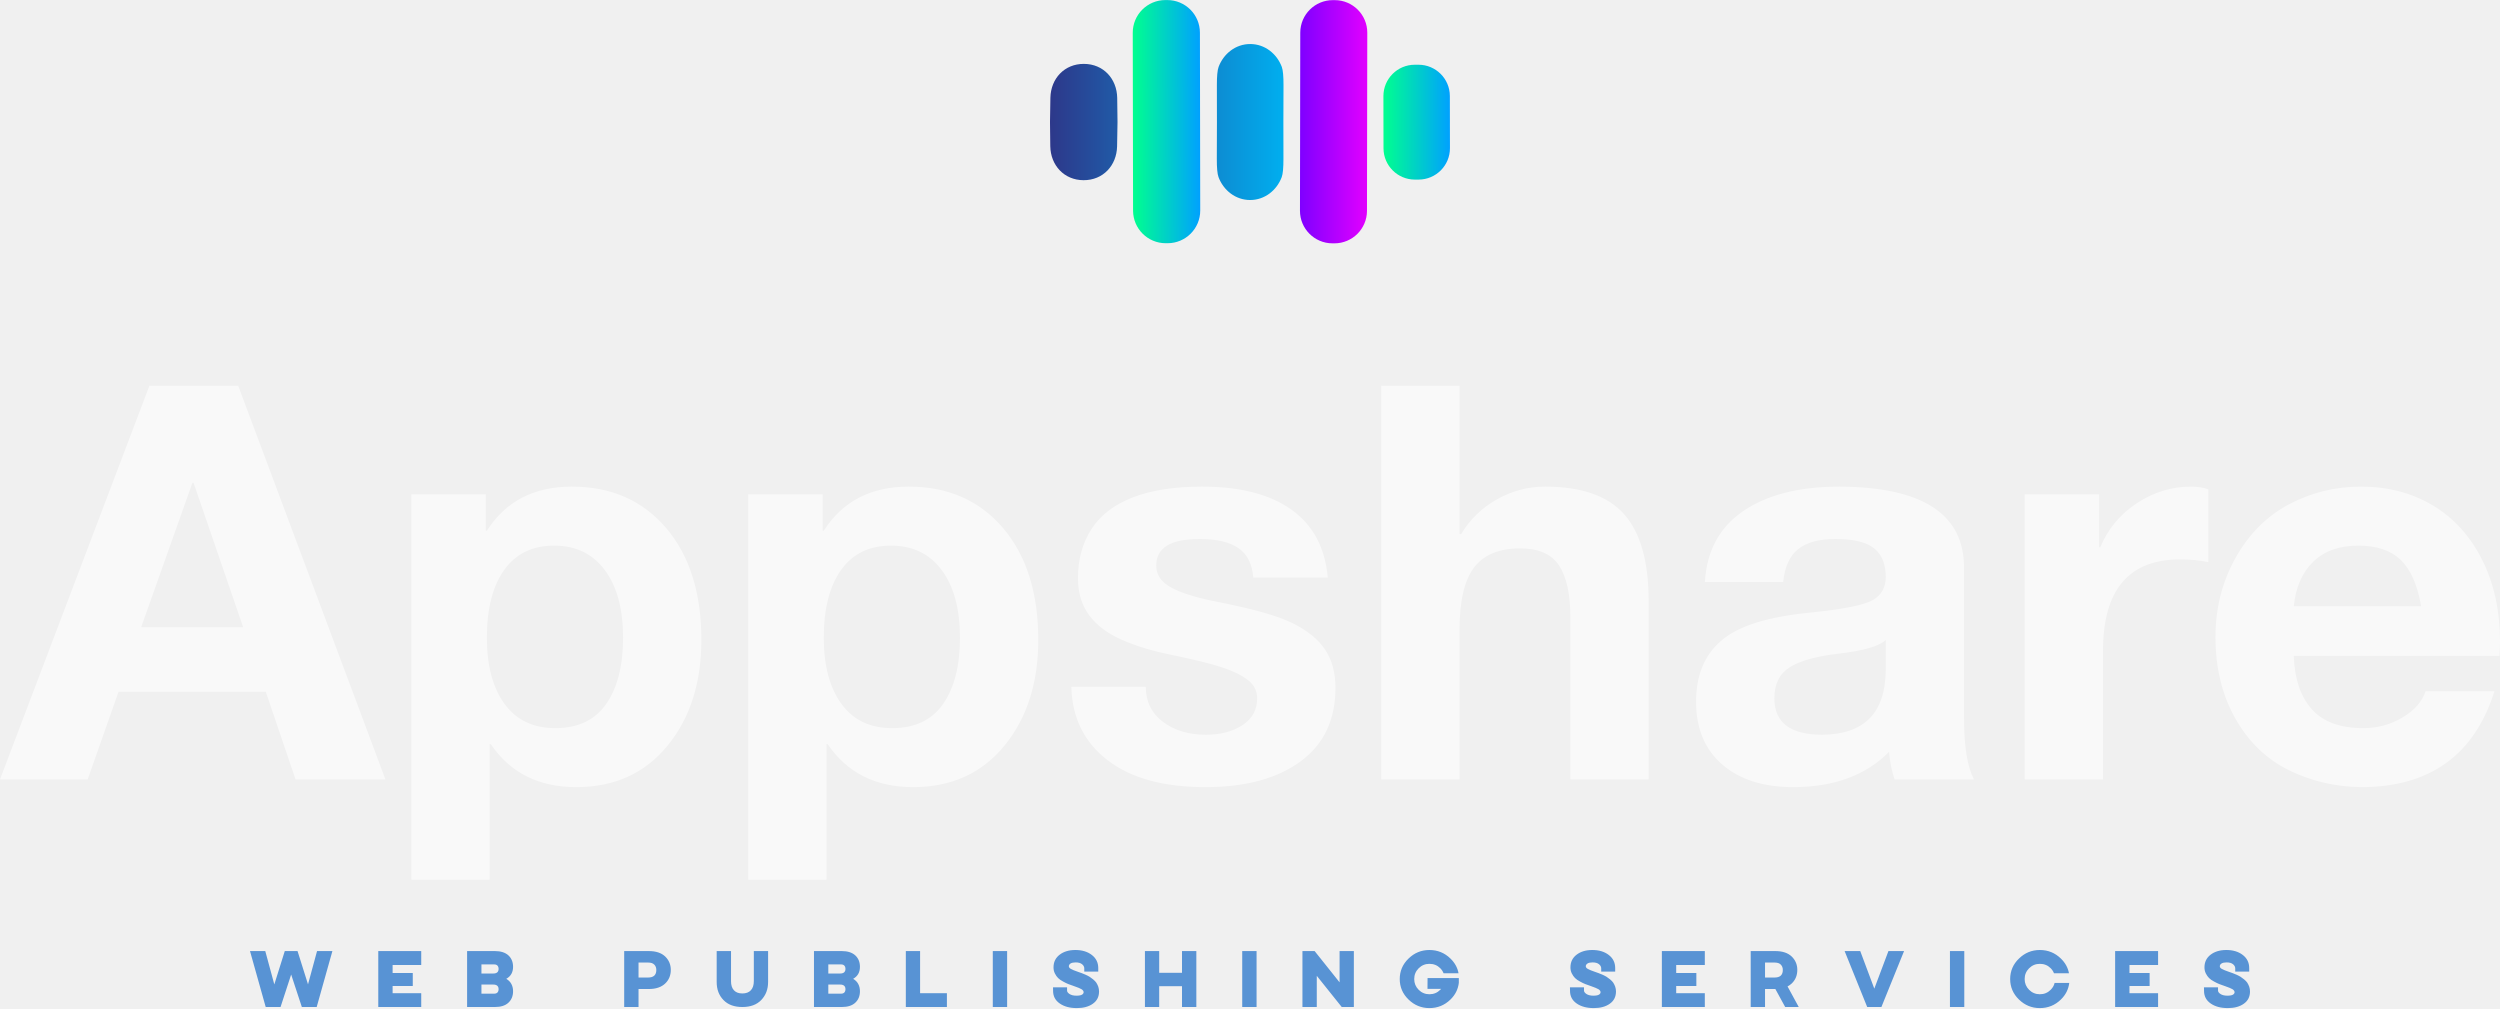
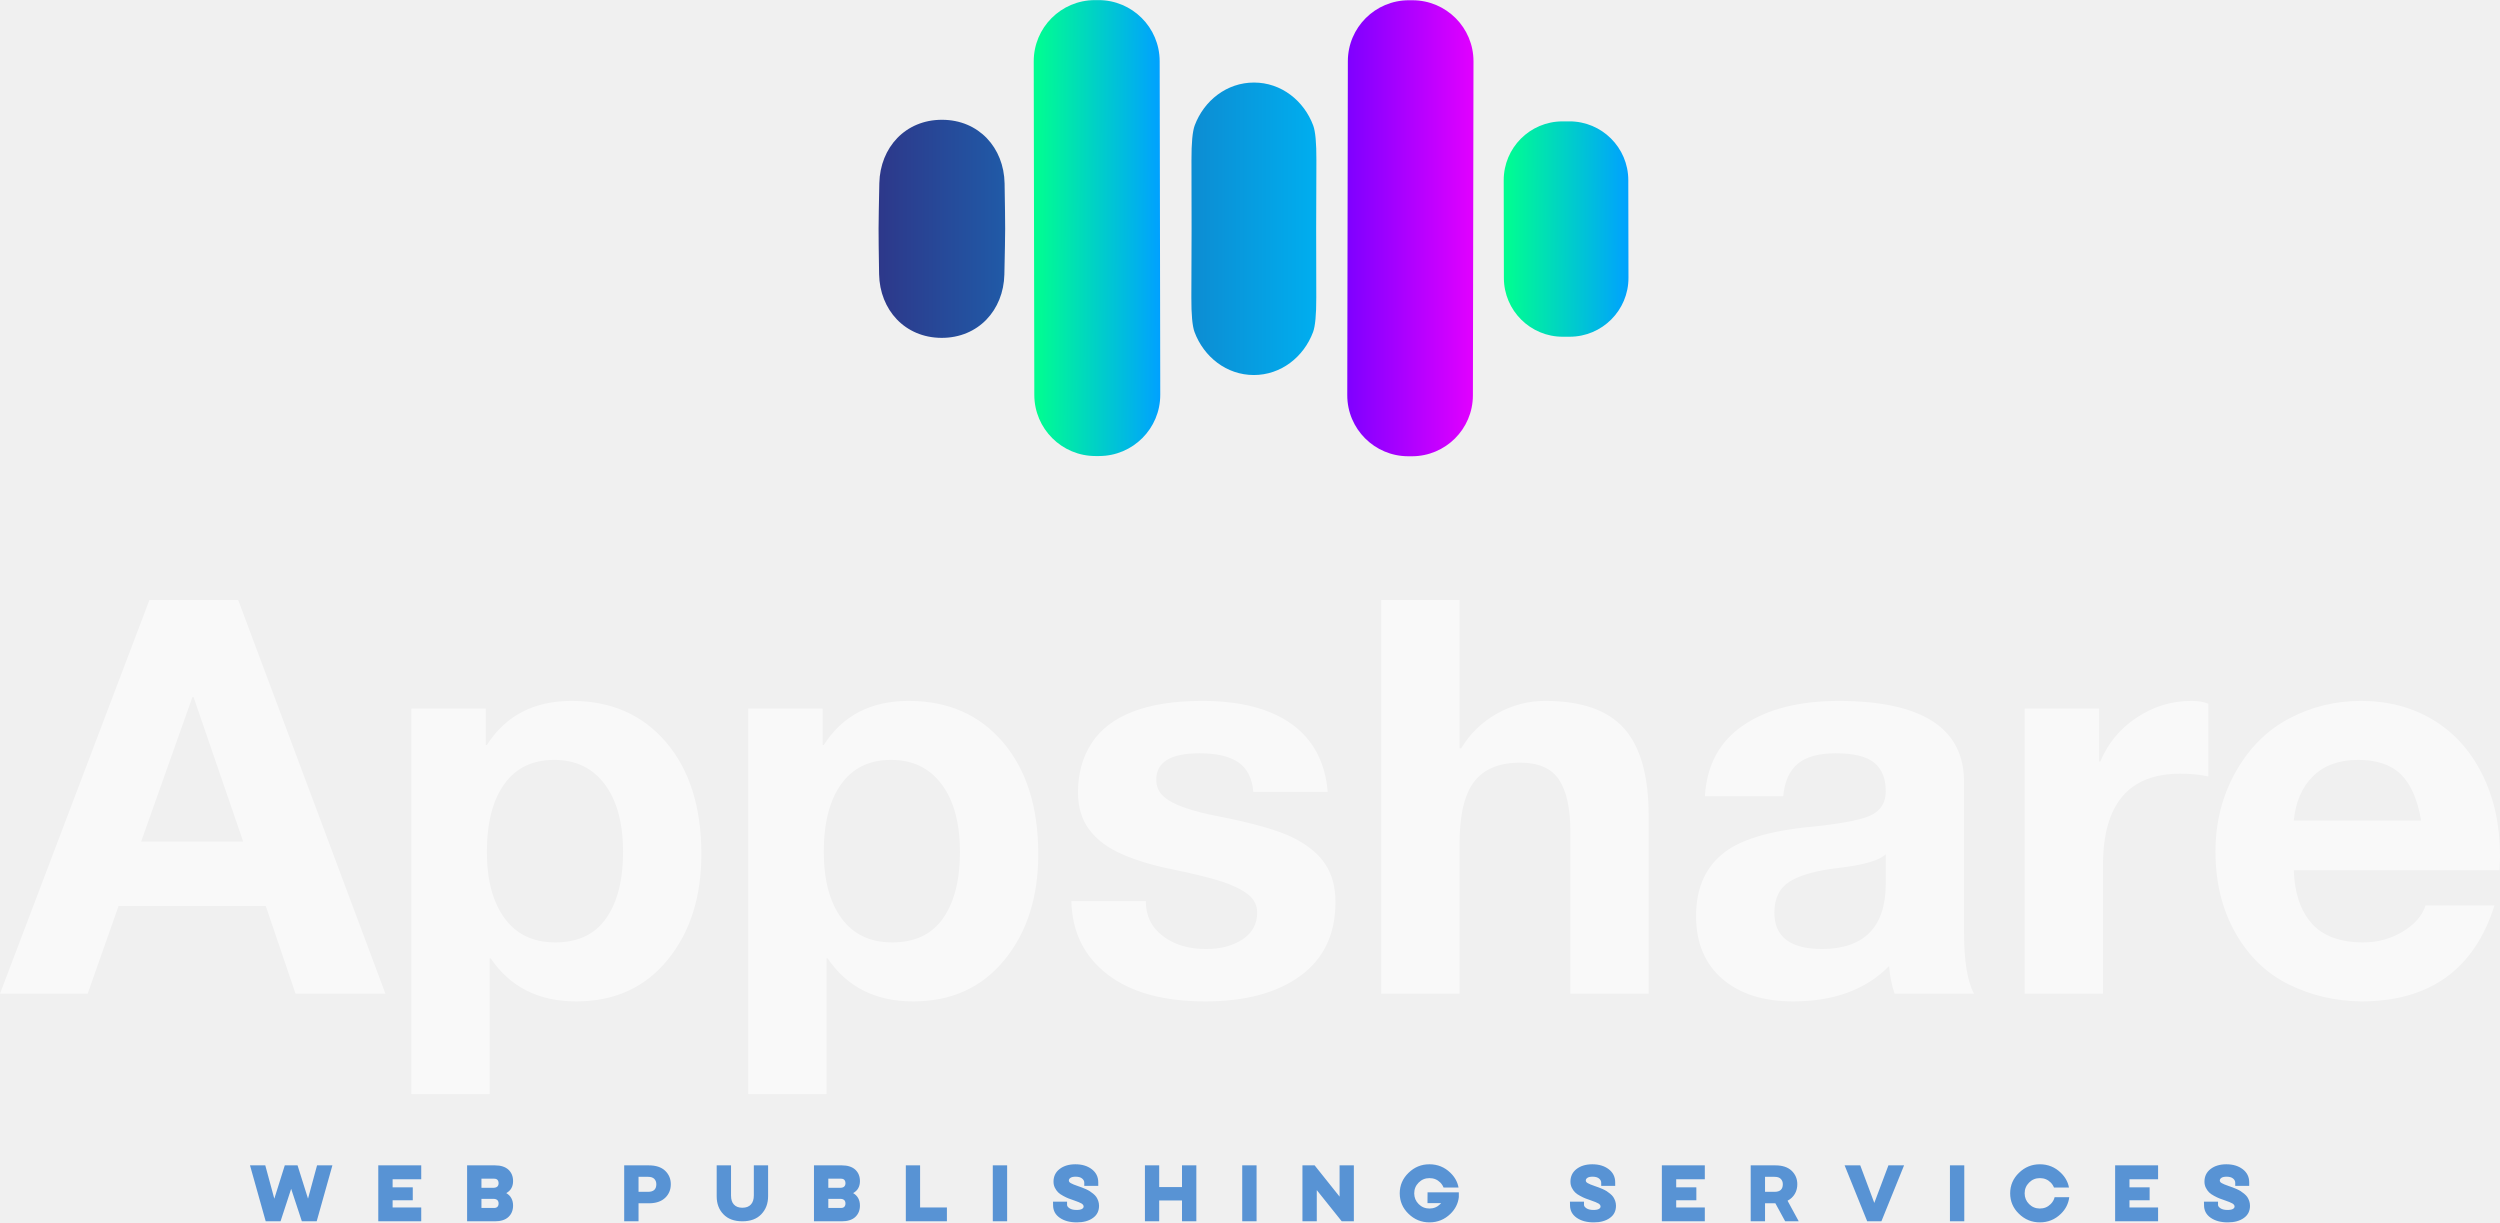
- <svg xmlns="http://www.w3.org/2000/svg" width="444.6" height="179.278" viewBox="0 0 350 141.132" class="looka-1j8o68f">
-   <defs id="SvgjsDefs3538">
-     <linearGradient id="SvgjsLinearGradient3545">
-       <stop id="SvgjsStop3546" stop-color="#00ff8f" offset="0" />
-       <stop id="SvgjsStop3547" stop-color="#00a1ff" offset="1" />
+ <svg xmlns="http://www.w3.org/2000/svg" width="444.6" height="217.386" viewBox="0 0 350 171.132" class="looka-1j8o68f">
+   <defs id="SvgjsDefs3756">
+     <linearGradient id="SvgjsLinearGradient3763">
+       <stop id="SvgjsStop3764" stop-color="#00ff8f" offset="0" />
+       <stop id="SvgjsStop3765" stop-color="#00a1ff" offset="1" />
    </linearGradient>
-     <linearGradient id="SvgjsLinearGradient3548">
-       <stop id="SvgjsStop3549" stop-color="#7f00ff" offset="0" />
-       <stop id="SvgjsStop3550" stop-color="#e100ff" offset="1" />
+     <linearGradient id="SvgjsLinearGradient3766">
+       <stop id="SvgjsStop3767" stop-color="#7f00ff" offset="0" />
+       <stop id="SvgjsStop3768" stop-color="#e100ff" offset="1" />
    </linearGradient>
-     <linearGradient id="SvgjsLinearGradient3551">
-       <stop id="SvgjsStop3552" stop-color="#2d388a" offset="0" />
-       <stop id="SvgjsStop3553" stop-color="#00aeef" offset="1" />
+     <linearGradient id="SvgjsLinearGradient3769">
+       <stop id="SvgjsStop3770" stop-color="#2d388a" offset="0" />
+       <stop id="SvgjsStop3771" stop-color="#00aeef" offset="1" />
    </linearGradient>
  </defs>
-   <g id="SvgjsG3539" featurekey="ghXSps-0" transform="matrix(0.2817179,0,0,0.2817179,125.7333,-32.13865)" fill="url(#SvgjsLinearGradient3551)">
+   <g id="SvgjsG3757" featurekey="ghXSps-0" transform="matrix(0.5282211,0,0,0.5282211,83.12492,-60.25998)" fill="url(#SvgjsLinearGradient3769)">
    <g>
-       <path d="M175 135.96c7.2 0 13.23 4.79 15.69 11.39q.87 2.35.84 9.22-.05 9.14-.06 18.16 0 9.02.03 18.17.02 6.86-.86 9.21c-2.47 6.6-8.5 11.37-15.71 11.37-7.21-.01-13.23-4.79-15.7-11.4q-.87-2.35-.84-9.21.05-9.14.06-18.17.01-9.02-.03-18.16-.02-6.86.86-9.22c2.47-6.59 8.51-11.37 15.72-11.36M92.33 145.83c9.72.02 16.39 7.41 16.56 16.87q.15 8.78.15 12.07-.01 3.28-.21 12.07c-.22 9.45-6.92 16.81-16.64 16.79-9.72-.03-16.39-7.42-16.56-16.88q-.15-8.78-.14-12.07.01-3.28.2-12.07c.22-9.45 6.93-16.81 16.64-16.78" fill="url(#SvgjsLinearGradient3551)" />
+       <path d="M175 135.96c7.2 0 13.23 4.79 15.69 11.39q.87 2.35.84 9.22-.05 9.14-.06 18.16 0 9.02.03 18.17.02 6.86-.86 9.21c-2.47 6.6-8.5 11.37-15.71 11.37-7.21-.01-13.23-4.79-15.7-11.4q-.87-2.35-.84-9.21.05-9.14.06-18.17.01-9.02-.03-18.16-.02-6.86.86-9.22c2.47-6.59 8.51-11.37 15.72-11.36M92.33 145.83c9.72.02 16.39 7.41 16.56 16.87q.15 8.78.15 12.07-.01 3.28-.21 12.07c-.22 9.45-6.92 16.81-16.64 16.79-9.72-.03-16.39-7.42-16.56-16.88q-.15-8.78-.14-12.07.01-3.28.2-12.07c.22-9.45 6.93-16.81 16.64-16.78" fill="url(#SvgjsLinearGradient3769)" />
    </g>
    <g>
-       <rect width="33.38" height="120.84" x="-16.69" y="-60.42" rx="16.22" transform="rotate(-.1 100064.989 -76333.826)" fill="url(#SvgjsLinearGradient3545)" />
-       <rect width="33.02" height="57.08" x="-16.51" y="-28.54" rx="15.59" transform="rotate(-.1 100276.123 -147569.52)" fill="url(#SvgjsLinearGradient3545)" />
+       <rect width="33.38" height="120.84" x="-16.69" y="-60.42" rx="16.22" transform="rotate(-.1 100064.989 -76333.826)" fill="url(#SvgjsLinearGradient3763)" />
+       <rect width="33.02" height="57.08" x="-16.51" y="-28.54" rx="15.59" transform="rotate(-.1 100276.123 -147569.52)" fill="url(#SvgjsLinearGradient3763)" />
    </g>
-     <rect width="33.3" height="120.86" x="-16.65" y="-60.43" fill="url(#SvgjsLinearGradient3548)" rx="16.17" transform="rotate(.1 -99918.726 124098.244)" />
+     <rect width="33.3" height="120.86" x="-16.65" y="-60.43" fill="url(#SvgjsLinearGradient3766)" rx="16.17" transform="rotate(.1 -99918.726 124098.244)" />
  </g>
-   <g id="SvgjsG3540" featurekey="anH1Ye-0" transform="matrix(3.859725,0,0,3.859725,0.5403619,31.92237)" fill="#FFF" fill-opacity="0.6">
+   <g id="SvgjsG3758" featurekey="anH1Ye-0" transform="matrix(3.859725,0,0,3.859725,0.5403619,61.92237)" fill="#FFF" fill-opacity="0.6">
    <path d="M8.5 5.72 l5.34 14.28 l-3.26 0 l-1.08 -3.18 l-5.34 0 l-1.12 3.18 l-3.18 0 l5.42 -14.28 l3.22 0 z M6.84 9.24 l-1.86 5.24 l3.7 0 l-1.8 -5.24 l-0.04 0 z M20.6 9.38 c1.427 0 2.567 0.5 3.42 1.5 s1.28 2.353 1.28 4.06 c0 1.56 -0.41 2.84 -1.23 3.84 s-1.923 1.5 -3.31 1.5 c-1.36 0 -2.393 -0.52 -3.1 -1.56 l-0.04 0 l0 4.92 l-2.84 0 l0 -13.98 l2.7 0 l0 1.32 l0.04 0 c0.68 -1.067 1.707 -1.6 3.08 -1.6 z M17.52 14.86 c0 1.013 0.213 1.813 0.64 2.4 s1.04 0.88 1.84 0.88 c0.827 0 1.443 -0.293 1.85 -0.88 s0.61 -1.387 0.61 -2.4 c0 -1.04 -0.22 -1.857 -0.66 -2.45 s-1.053 -0.89 -1.84 -0.89 s-1.39 0.293 -1.81 0.88 s-0.63 1.407 -0.63 2.46 z M32.82 9.38 c1.427 0 2.567 0.5 3.42 1.5 s1.28 2.353 1.28 4.06 c0 1.56 -0.41 2.84 -1.23 3.84 s-1.923 1.5 -3.31 1.5 c-1.36 0 -2.393 -0.52 -3.1 -1.56 l-0.04 0 l0 4.92 l-2.84 0 l0 -13.98 l2.7 0 l0 1.32 l0.04 0 c0.68 -1.067 1.707 -1.6 3.08 -1.6 z M29.74 14.86 c0 1.013 0.213 1.813 0.64 2.4 s1.04 0.88 1.84 0.88 c0.827 0 1.443 -0.293 1.85 -0.88 s0.61 -1.387 0.61 -2.4 c0 -1.04 -0.22 -1.857 -0.66 -2.45 s-1.053 -0.89 -1.84 -0.89 s-1.39 0.293 -1.81 0.88 s-0.63 1.407 -0.63 2.46 z M43.46 9.38 c1.387 0 2.47 0.28 3.25 0.84 s1.217 1.38 1.31 2.46 l-2.7 0 c-0.04 -0.493 -0.22 -0.85 -0.54 -1.07 s-0.787 -0.33 -1.4 -0.33 c-0.533 0 -0.93 0.08 -1.19 0.24 s-0.39 0.4 -0.39 0.72 c0 0.24 0.087 0.44 0.26 0.6 s0.437 0.3 0.79 0.42 s0.743 0.22 1.17 0.3 c1.293 0.253 2.207 0.513 2.74 0.78 s0.923 0.587 1.17 0.96 s0.37 0.833 0.37 1.38 c0 1.16 -0.423 2.05 -1.27 2.67 s-1.997 0.93 -3.45 0.93 c-1.52 0 -2.703 -0.327 -3.55 -0.98 s-1.283 -1.54 -1.31 -2.66 l2.7 0 c0 0.533 0.207 0.957 0.62 1.27 s0.933 0.47 1.56 0.47 c0.533 0 0.977 -0.117 1.33 -0.35 s0.53 -0.557 0.53 -0.97 c0 -0.267 -0.11 -0.487 -0.33 -0.66 s-0.53 -0.327 -0.93 -0.46 s-1.02 -0.287 -1.86 -0.46 c-0.667 -0.133 -1.26 -0.313 -1.78 -0.54 s-0.917 -0.523 -1.19 -0.89 s-0.41 -0.817 -0.41 -1.35 c0 -0.68 0.163 -1.273 0.49 -1.78 s0.827 -0.89 1.5 -1.15 s1.51 -0.39 2.51 -0.39 z M52.8 5.72 l0 5.38 l0.06 0 c0.32 -0.533 0.753 -0.953 1.3 -1.26 s1.127 -0.46 1.74 -0.46 c1.32 0 2.277 0.333 2.87 1 s0.89 1.72 0.89 3.16 l0 6.46 l-2.84 0 l0 -5.88 c0 -0.84 -0.137 -1.467 -0.41 -1.88 s-0.743 -0.62 -1.41 -0.62 c-0.76 0 -1.317 0.23 -1.67 0.69 s-0.53 1.217 -0.53 2.27 l0 5.42 l-2.84 0 l0 -14.28 l2.84 0 z M66.58 9.38 c3.013 0.013 4.52 0.993 4.52 2.94 l0 5.48 c0 1.013 0.12 1.747 0.36 2.2 l-2.88 0 c-0.107 -0.32 -0.173 -0.653 -0.2 -1 c-0.84 0.853 -2 1.28 -3.48 1.28 c-1.08 0 -1.937 -0.273 -2.57 -0.82 s-0.95 -1.307 -0.95 -2.28 c0 -0.947 0.3 -1.68 0.9 -2.2 c0.613 -0.547 1.727 -0.893 3.34 -1.04 c1.147 -0.12 1.873 -0.27 2.18 -0.45 s0.46 -0.457 0.46 -0.83 c0 -0.467 -0.14 -0.813 -0.42 -1.04 s-0.747 -0.34 -1.4 -0.34 c-0.6 0 -1.053 0.123 -1.36 0.37 s-0.487 0.643 -0.54 1.19 l-2.84 0 c0.067 -1.133 0.533 -1.993 1.4 -2.58 s2.027 -0.88 3.48 -0.88 z M64.22 17.06 c0 0.88 0.58 1.32 1.74 1.32 c1.52 -0.013 2.287 -0.793 2.3 -2.34 l0 -1.1 c-0.227 0.227 -0.8 0.393 -1.72 0.5 c-0.8 0.093 -1.387 0.257 -1.76 0.49 s-0.56 0.61 -0.56 1.13 z M79.34 9.38 c0.24 0 0.447 0.033 0.62 0.1 l0 2.64 c-0.307 -0.067 -0.647 -0.1 -1.02 -0.1 c-1.867 0 -2.8 1.107 -2.8 3.32 l0 4.66 l-2.84 0 l0 -10.34 l2.7 0 l0 1.92 l0.04 0 c0.28 -0.667 0.723 -1.2 1.33 -1.6 s1.263 -0.6 1.97 -0.6 z M85.5 9.38 c0.973 0 1.84 0.227 2.6 0.68 s1.357 1.11 1.79 1.97 s0.65 1.85 0.65 2.97 c0 0.107 -0.007 0.28 -0.02 0.52 l-7.46 0 c0.027 0.827 0.243 1.47 0.65 1.93 s1.03 0.69 1.87 0.69 c0.52 0 0.997 -0.13 1.43 -0.39 s0.71 -0.577 0.83 -0.95 l2.5 0 c-0.733 2.32 -2.347 3.48 -4.84 3.48 c-0.947 -0.013 -1.823 -0.22 -2.63 -0.62 s-1.45 -1.023 -1.93 -1.87 s-0.72 -1.83 -0.72 -2.95 c0 -1.053 0.243 -2.013 0.73 -2.88 s1.133 -1.513 1.94 -1.94 s1.677 -0.64 2.61 -0.64 z M87.68 13.72 c-0.133 -0.773 -0.38 -1.333 -0.74 -1.68 s-0.873 -0.52 -1.54 -0.52 c-0.693 0 -1.24 0.197 -1.64 0.59 s-0.633 0.93 -0.7 1.61 l4.62 0 z" />
  </g>
-   <g id="SvgjsG3541" featurekey="XxVAgm-0" transform="matrix(0.5019613,0,0,0.5019613,34.59843,130.942)" fill="#5893d4">
+   <g id="SvgjsG3759" featurekey="XxVAgm-0" transform="matrix(0.5019613,0,0,0.5019613,34.59843,160.942)" fill="#5893d4">
    <path d="M5.18 20 l-4.38 -15.6 l4.26 0 l2.52 9.3 l2.92 -9.3 l3.56 0 l2.92 9.28 l2.52 -9.28 l4.28 0 l-4.38 15.6 l-4.14 0 l-2.98 -9.06 l-2.96 9.06 l-4.14 0 z M36.576 20 l0 -15.6 l11.98 0 l0 3.88 l-7.98 0 l0 2.24 l5.62 0 l0 3.62 l-5.62 0 l0 2 l7.98 0 l0 3.86 l-11.98 0 z M61.352 20 l0 -15.6 l7.76 0 c1.62 0 2.88 0.4 3.76 1.2 c0.86 0.8 1.3 1.86 1.3 3.2 c0 1.52 -0.64 2.64 -1.9 3.34 c1.26 0.72 1.9 1.94 1.9 3.46 c0 1.34 -0.44 2.4 -1.3 3.2 c-0.88 0.82 -2.14 1.2 -3.76 1.2 l-7.76 0 z M65.352 10.66 l3.3 0 c0.98 0 1.48 -0.44 1.48 -1.28 c0 -0.38 -0.1 -0.7 -0.32 -0.94 c-0.22 -0.22 -0.52 -0.32 -0.94 -0.32 l-3.52 0 l0 2.54 z M65.352 16.28 l3.52 0 c0.42 0 0.72 -0.1 0.94 -0.32 c0.22 -0.24 0.32 -0.54 0.32 -0.94 c0 -0.84 -0.5 -1.28 -1.48 -1.28 l-3.3 0 l0 2.54 z M105.164 20 l0 -15.6 l6.88 0 c1.96 0 3.48 0.5 4.54 1.5 c1.06 1.02 1.58 2.28 1.58 3.74 c0 1.54 -0.52 2.82 -1.58 3.82 s-2.56 1.52 -4.54 1.52 l-2.88 0 l0 5.02 l-4 0 z M109.164 11.78 l2.66 0 c1.54 0 2.3 -0.7 2.3 -2.12 c0 -0.6 -0.18 -1.08 -0.56 -1.48 s-0.96 -0.58 -1.74 -0.58 l-2.66 0 l0 4.18 z M138.12 20 c-2.26 0 -4.02 -0.64 -5.28 -1.96 c-1.26 -1.3 -1.88 -2.96 -1.88 -5.02 l0 -8.62 l4 0 l0 8.38 c0 1.12 0.26 1.96 0.8 2.54 c0.54 0.6 1.32 0.9 2.36 0.9 s1.84 -0.3 2.38 -0.9 c0.54 -0.58 0.82 -1.42 0.82 -2.54 l0 -8.38 l3.98 0 l0 8.62 c0 2.04 -0.64 3.7 -1.9 5.02 s-3.02 1.96 -5.28 1.96 z M158.096 20 l0 -15.6 l7.76 0 c1.62 0 2.88 0.4 3.76 1.2 c0.86 0.8 1.3 1.86 1.3 3.2 c0 1.52 -0.64 2.64 -1.9 3.34 c1.26 0.72 1.9 1.94 1.9 3.46 c0 1.34 -0.44 2.4 -1.3 3.2 c-0.88 0.82 -2.14 1.2 -3.76 1.2 l-7.76 0 z M162.096 10.66 l3.3 0 c0.98 0 1.48 -0.44 1.48 -1.28 c0 -0.38 -0.1 -0.7 -0.32 -0.94 c-0.22 -0.22 -0.52 -0.32 -0.94 -0.32 l-3.52 0 l0 2.54 z M162.096 16.28 l3.52 0 c0.42 0 0.72 -0.1 0.94 -0.32 c0.22 -0.24 0.32 -0.54 0.32 -0.94 c0 -0.84 -0.5 -1.28 -1.48 -1.28 l-3.3 0 l0 2.54 z M183.712 20 l0 -15.6 l3.98 0 l0 11.74 l7.48 0 l0 3.86 l-11.46 0 z M207.968 20 l0 -15.6 l4 0 l0 15.6 l-4 0 z M231.404 20.3 c-1.94 0 -3.52 -0.42 -4.76 -1.28 s-1.86 -2.02 -1.86 -3.52 l0 -0.18 l-0.02 -0.8 l3.92 0 l0 0.9 c0 0.34 0.24 0.66 0.7 0.96 s1.1 0.46 1.94 0.46 c0.7 0 1.2 -0.1 1.52 -0.28 c0.3 -0.18 0.46 -0.42 0.46 -0.68 c0 -0.32 -0.2 -0.6 -0.58 -0.84 c-0.4 -0.24 -1.1 -0.52 -2.08 -0.86 c-0.62 -0.22 -1.14 -0.4 -1.56 -0.56 s-0.92 -0.4 -1.5 -0.72 c-0.58 -0.3 -1.06 -0.64 -1.4 -0.98 s-0.64 -0.76 -0.9 -1.28 s-0.38 -1.08 -0.38 -1.7 c0 -1.46 0.56 -2.64 1.7 -3.52 s2.6 -1.32 4.4 -1.32 c1.86 0 3.38 0.46 4.58 1.38 s1.8 2.14 1.8 3.66 l0 0.98 l-3.9 0 l0 -0.9 c0 -0.42 -0.2 -0.82 -0.62 -1.16 s-1.02 -0.5 -1.78 -0.5 c-0.62 0 -1.1 0.1 -1.42 0.3 c-0.32 0.22 -0.48 0.46 -0.48 0.76 s0.18 0.54 0.54 0.74 c0.36 0.22 1.04 0.5 2.04 0.84 l1.02 0.36 l1.08 0.44 c0.46 0.22 0.84 0.4 1.12 0.58 s0.6 0.42 0.98 0.72 s0.66 0.62 0.88 0.92 c0.2 0.3 0.38 0.68 0.54 1.1 c0.14 0.42 0.22 0.88 0.22 1.34 c0 1.48 -0.58 2.62 -1.72 3.42 c-1.14 0.82 -2.64 1.22 -4.48 1.22 z M250.4 20 l0 -15.6 l3.98 0 l0 6.06 l6.36 0 l0 -6.06 l4 0 l0 15.6 l-4 0 l0 -5.8 l-6.36 0 l0 5.8 l-3.98 0 z M277.536 20 l0 -15.6 l4 0 l0 15.6 l-4 0 z M294.332 20 l0 -15.6 l3.4 0 l6.96 8.72 l0 -8.72 l3.98 0 l0 15.6 l-3.38 0 l-6.96 -8.7 l0 8.7 l-4 0 z M329.748 20.3 c-2.26 0 -4.2 -0.8 -5.82 -2.38 c-1.64 -1.58 -2.46 -3.5 -2.46 -5.72 s0.82 -4.14 2.46 -5.72 c1.62 -1.58 3.56 -2.38 5.82 -2.38 c2.28 0 4.24 0.8 5.86 2.38 c1.22 1.18 1.98 2.56 2.26 4.1 l-4.18 0 c-0.2 -0.52 -0.52 -1 -0.92 -1.4 c-0.82 -0.82 -1.82 -1.22 -3.02 -1.22 c-1.18 0 -2.18 0.42 -3 1.24 s-1.24 1.82 -1.24 3 s0.42 2.18 1.24 3 s1.82 1.24 3 1.24 c1.2 0 2.2 -0.42 3.02 -1.24 l0.24 -0.26 l-3.8 0 l0.02 -3.02 l8.72 0 l0 1.36 c-0.22 1.78 -0.98 3.32 -2.34 4.64 c-1.62 1.58 -3.58 2.38 -5.86 2.38 z M375.58 20.3 c-1.94 0 -3.52 -0.42 -4.76 -1.28 s-1.86 -2.02 -1.86 -3.52 l0 -0.18 l-0.02 -0.8 l3.92 0 l0 0.9 c0 0.34 0.24 0.66 0.7 0.96 s1.1 0.46 1.94 0.46 c0.7 0 1.2 -0.1 1.52 -0.28 c0.3 -0.18 0.46 -0.42 0.46 -0.68 c0 -0.32 -0.2 -0.6 -0.58 -0.84 c-0.4 -0.24 -1.1 -0.52 -2.08 -0.86 c-0.62 -0.22 -1.14 -0.4 -1.56 -0.56 s-0.92 -0.4 -1.5 -0.72 c-0.58 -0.3 -1.06 -0.64 -1.4 -0.98 s-0.64 -0.76 -0.9 -1.28 s-0.38 -1.08 -0.38 -1.7 c0 -1.46 0.56 -2.64 1.7 -3.52 s2.6 -1.32 4.4 -1.32 c1.86 0 3.38 0.46 4.58 1.38 s1.8 2.14 1.8 3.66 l0 0.98 l-3.9 0 l0 -0.9 c0 -0.42 -0.2 -0.82 -0.62 -1.16 s-1.02 -0.5 -1.78 -0.5 c-0.62 0 -1.1 0.1 -1.42 0.3 c-0.32 0.22 -0.48 0.46 -0.48 0.76 s0.18 0.54 0.54 0.74 c0.36 0.22 1.04 0.5 2.04 0.84 l1.02 0.36 l1.08 0.44 c0.46 0.22 0.84 0.4 1.12 0.58 s0.6 0.42 0.98 0.72 s0.66 0.62 0.88 0.92 c0.2 0.3 0.38 0.68 0.54 1.1 c0.14 0.42 0.22 0.88 0.22 1.34 c0 1.48 -0.58 2.62 -1.72 3.42 c-1.14 0.82 -2.64 1.22 -4.48 1.22 z M394.576 20 l0 -15.6 l11.98 0 l0 3.88 l-7.98 0 l0 2.24 l5.62 0 l0 3.62 l-5.62 0 l0 2 l7.98 0 l0 3.86 l-11.98 0 z M419.352 20 l0 -15.6 l6.88 0 c1.96 0 3.48 0.5 4.54 1.5 c1.06 1.02 1.58 2.28 1.58 3.74 c0 1.54 -0.52 2.82 -1.58 3.82 c-0.34 0.32 -0.72 0.58 -1.14 0.8 l3.12 5.74 l-3.78 0 l-2.74 -5.02 l-2.88 0 l0 5.02 l-4 0 z M423.352 11.78 l2.66 0 c1.54 0 2.3 -0.7 2.3 -2.12 c0 -0.6 -0.18 -1.08 -0.56 -1.48 s-0.96 -0.58 -1.74 -0.58 l-2.66 0 l0 4.18 z M451.848 20 l-6.3 -15.6 l4.36 0 l3.92 10.48 l3.94 -10.48 l4.36 0 l-6.32 15.6 l-3.96 0 z M474.924 20 l0 -15.6 l4 0 l0 15.6 l-4 0 z M500 20.3 c-2.26 0 -4.2 -0.8 -5.82 -2.38 c-1.64 -1.58 -2.46 -3.5 -2.46 -5.72 s0.82 -4.14 2.46 -5.72 c1.62 -1.58 3.56 -2.38 5.82 -2.38 c2.28 0 4.24 0.8 5.86 2.38 c1.22 1.18 1.98 2.56 2.26 4.1 l-4.18 0 c-0.2 -0.52 -0.52 -1 -0.92 -1.4 c-0.82 -0.82 -1.82 -1.22 -3.02 -1.22 c-1.18 0 -2.18 0.42 -3 1.24 s-1.24 1.82 -1.24 3 s0.42 2.18 1.24 3 s1.82 1.24 3 1.24 c1.2 0 2.2 -0.42 3.02 -1.24 c0.56 -0.56 0.92 -1.18 1.1 -1.92 l4.08 0 c-0.22 1.78 -0.98 3.32 -2.34 4.64 c-1.62 1.58 -3.58 2.38 -5.86 2.38 z M520.996 20 l0 -15.6 l11.98 0 l0 3.88 l-7.98 0 l0 2.24 l5.62 0 l0 3.62 l-5.62 0 l0 2 l7.98 0 l0 3.86 l-11.98 0 z M552.412 20.3 c-1.94 0 -3.52 -0.42 -4.76 -1.28 s-1.86 -2.02 -1.86 -3.52 l0 -0.18 l-0.02 -0.8 l3.92 0 l0 0.9 c0 0.34 0.24 0.66 0.7 0.96 s1.1 0.46 1.94 0.46 c0.7 0 1.2 -0.1 1.52 -0.28 c0.3 -0.18 0.46 -0.42 0.46 -0.68 c0 -0.32 -0.2 -0.6 -0.58 -0.84 c-0.4 -0.24 -1.1 -0.52 -2.08 -0.86 c-0.62 -0.22 -1.14 -0.4 -1.56 -0.56 s-0.92 -0.4 -1.5 -0.72 c-0.58 -0.3 -1.06 -0.64 -1.4 -0.98 s-0.64 -0.76 -0.9 -1.28 s-0.38 -1.08 -0.38 -1.7 c0 -1.46 0.56 -2.64 1.7 -3.52 s2.6 -1.32 4.4 -1.32 c1.86 0 3.38 0.46 4.58 1.38 s1.8 2.14 1.8 3.66 l0 0.98 l-3.9 0 l0 -0.9 c0 -0.42 -0.2 -0.82 -0.62 -1.16 s-1.02 -0.5 -1.78 -0.5 c-0.62 0 -1.1 0.1 -1.42 0.3 c-0.32 0.22 -0.48 0.46 -0.48 0.76 s0.18 0.54 0.54 0.74 c0.36 0.22 1.04 0.5 2.04 0.84 l1.02 0.36 l1.08 0.44 c0.46 0.22 0.84 0.4 1.12 0.58 s0.6 0.42 0.98 0.72 s0.66 0.62 0.88 0.92 c0.2 0.3 0.38 0.68 0.54 1.1 c0.14 0.42 0.22 0.88 0.22 1.34 c0 1.48 -0.58 2.62 -1.72 3.42 c-1.14 0.82 -2.64 1.22 -4.48 1.22 z" />
  </g>
</svg>
